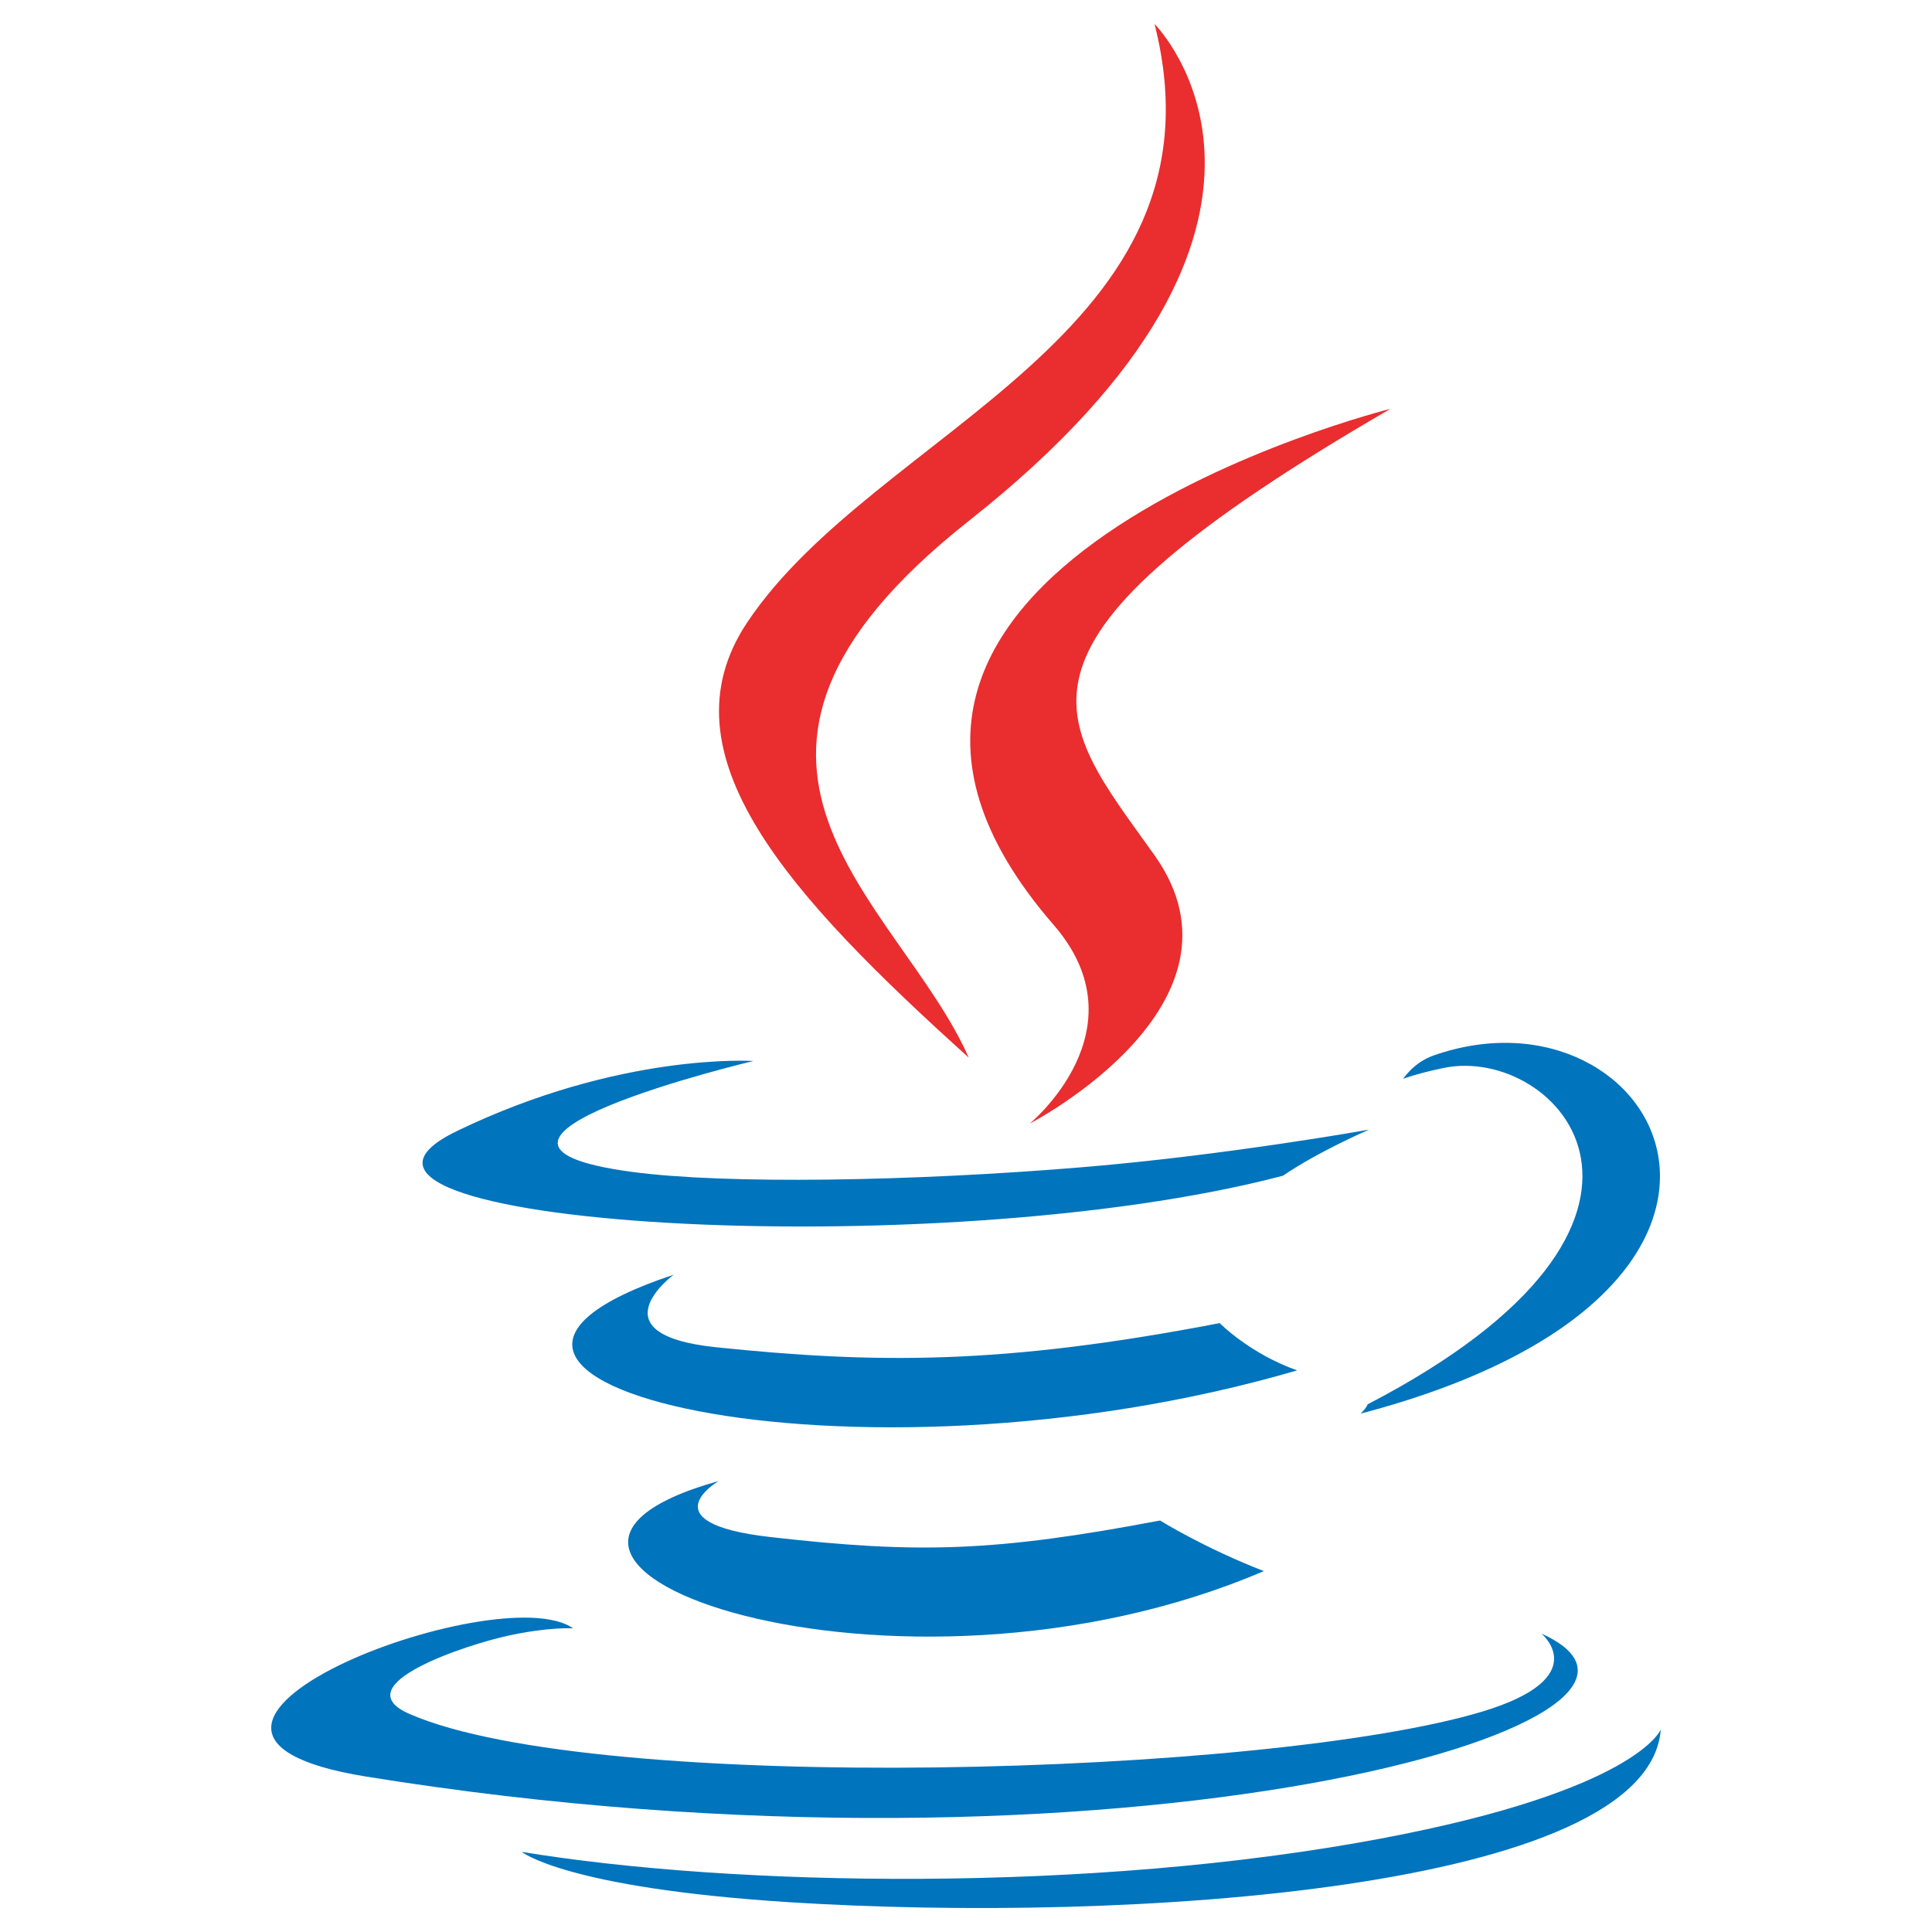
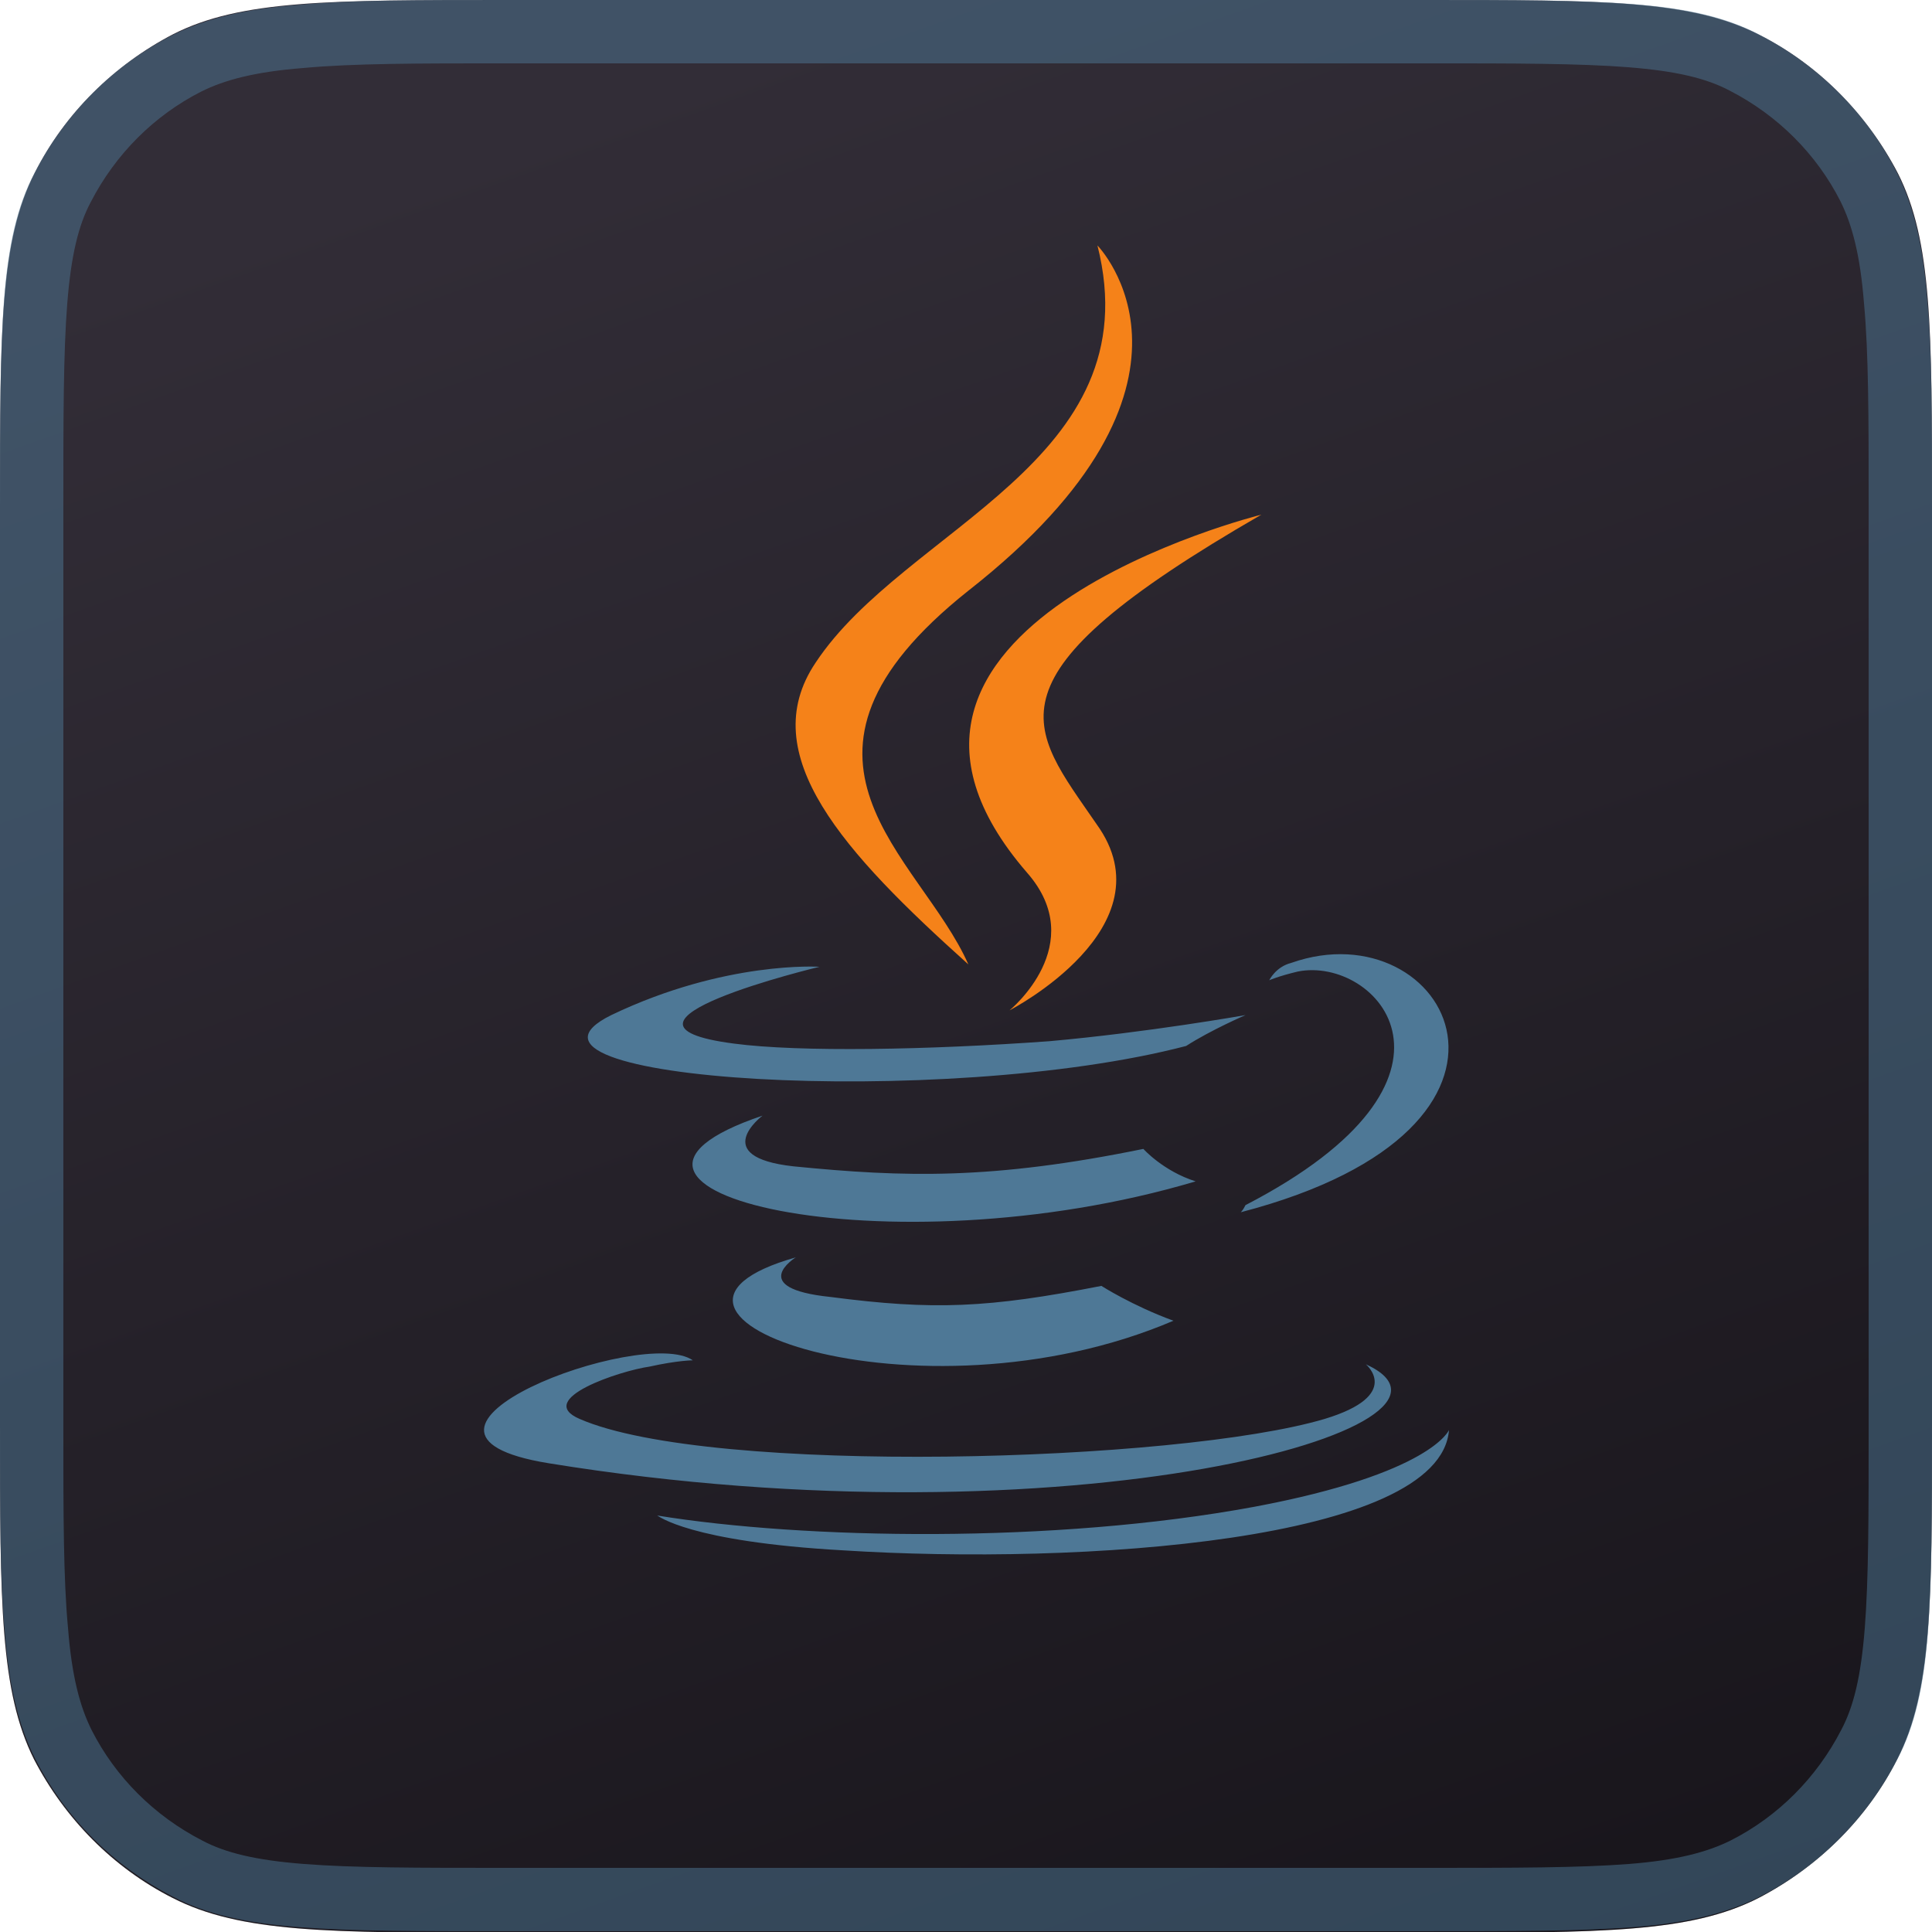
- <svg xmlns="http://www.w3.org/2000/svg" viewBox="0 0 128 128">
-   <path fill="#0074BD" d="M47.617 98.12s-4.767 2.774 3.397 3.71c9.892 1.13 14.947.968 25.845-1.092 0 0 2.871 1.795 6.873 3.351-24.439 10.47-55.308-.607-36.115-5.969zm-2.988-13.665s-5.348 3.959 2.823 4.805c10.567 1.091 18.91 1.18 33.354-1.6 0 0 1.993 2.025 5.132 3.131-29.542 8.64-62.446.68-41.309-6.336z" />
-   <path fill="#EA2D2E" d="M69.802 61.271c6.025 6.935-1.58 13.17-1.58 13.17s15.289-7.891 8.269-17.777c-6.559-9.215-11.587-13.792 15.635-29.58 0 .001-42.731 10.67-22.324 34.187z" />
-   <path fill="#0074BD" d="M102.123 108.229s3.529 2.91-3.888 5.159c-14.102 4.272-58.706 5.56-71.094.171-4.451-1.938 3.899-4.625 6.526-5.192 2.739-.593 4.303-.485 4.303-.485-4.953-3.487-32.013 6.85-13.743 9.815 49.821 8.076 90.817-3.637 77.896-9.468zM49.912 70.294s-22.686 5.389-8.033 7.348c6.188.828 18.518.638 30.011-.326 9.39-.789 18.813-2.474 18.813-2.474s-3.308 1.419-5.704 3.053c-23.042 6.061-67.544 3.238-54.731-2.958 10.832-5.239 19.644-4.643 19.644-4.643zm40.697 22.747c23.421-12.167 12.591-23.86 5.032-22.285-1.848.385-2.677.72-2.677.72s.688-1.079 2-1.543c14.953-5.255 26.451 15.503-4.823 23.725 0-.002.359-.327.468-.617z" />
-   <path fill="#EA2D2E" d="M76.491 1.587S89.459 14.563 64.188 34.51c-20.266 16.006-4.621 25.13-.007 35.559-11.831-10.673-20.509-20.07-14.688-28.815C58.041 28.42 81.722 22.195 76.491 1.587z" />
-   <path fill="#0074BD" d="M52.214 126.021c22.476 1.437 57-.8 57.817-11.436 0 0-1.571 4.032-18.577 7.231-19.186 3.612-42.854 3.191-56.887.874 0 .001 2.875 2.381 17.647 3.331z" />
+ <svg xmlns="http://www.w3.org/2000/svg" version="1.1" id="Layer_1" x="0px" y="0px" viewBox="0 0 244 244" style="enable-background:new 0 0 244 244;" xml:space="preserve">
+   <style type="text/css">
+ 	.st0{fill:url(#SVGID_1_);}
+ 	.st1{fill:url(#SVGID_00000129180432853291202880000006065547569297165722_);}
+ 	.st2{fill:none;stroke:#4E7896;stroke-width:8;stroke-opacity:0.5;}
+ 	.st3{fill:#4E7896;}
+ 	.st4{fill:#F58219;}
+ </style>
+   <g>
+     <linearGradient id="SVGID_1_" gradientUnits="userSpaceOnUse" x1="87.459" y1="246.548" x2="164.274" y2="14.042" gradientTransform="matrix(1 0 0 -1 0 264)">
+       <stop offset="0" style="stop-color:#FFFFFF" />
+       <stop offset="1" style="stop-color:#D7D7D7" />
+     </linearGradient>
+     <path class="st0" d="M0,64c0-22.4,0-33.6,4.4-42.2c3.8-7.5,10-13.6,17.5-17.5C30.4,0,41.6,0,64,0h116c22.4,0,33.6,0,42.2,4.4   c7.5,3.8,13.6,10,17.5,17.5C244,30.4,244,41.6,244,64v116c0,22.4,0,33.6-4.4,42.2c-3.8,7.5-10,13.6-17.5,17.5   c-8.6,4.4-19.8,4.4-42.2,4.4H64c-22.4,0-33.6,0-42.2-4.4c-7.5-3.8-13.6-10-17.5-17.5C0,213.6,0,202.4,0,180V64z" />
+     <linearGradient id="SVGID_00000102504891108065130450000011510790507742704563_" gradientUnits="userSpaceOnUse" x1="82.151" y1="253.503" x2="170.919" y2="5.118" gradientTransform="matrix(1 0 0 -1 0 264)">
+       <stop offset="0" style="stop-color:#322D37" />
+       <stop offset="1" style="stop-color:#18151B" />
+     </linearGradient>
+     <path style="fill:url(#SVGID_00000102504891108065130450000011510790507742704563_);" d="M0,64c0-22.4,0-33.6,4.4-42.2   c3.8-7.5,10-13.6,17.5-17.5C30.4,0,41.6,0,64,0h116c22.4,0,33.6,0,42.2,4.4c7.5,3.8,13.6,10,17.5,17.5C244,30.4,244,41.6,244,64   v116c0,22.4,0,33.6-4.4,42.2c-3.8,7.5-10,13.6-17.5,17.5c-8.6,4.4-19.8,4.4-42.2,4.4H64c-22.4,0-33.6,0-42.2-4.4   c-7.5-3.8-13.6-10-17.5-17.5C0,213.6,0,202.4,0,180V64z" />
+     <path class="st2" d="M4,64c0-11.3,0-19.5,0.5-25.9c0.5-6.4,1.5-10.8,3.4-14.4c3.5-6.8,9-12.3,15.7-15.7c3.6-1.8,8-2.9,14.4-3.4   C44.5,4,52.7,4,64,4h116c11.3,0,19.5,0,25.9,0.5c6.4,0.5,10.8,1.5,14.4,3.4c6.8,3.5,12.3,9,15.7,15.7c1.8,3.6,2.9,8,3.4,14.4   C240,44.5,240,52.7,240,64v116c0,11.3,0,19.5-0.5,25.9c-0.5,6.4-1.5,10.8-3.4,14.4c-3.5,6.8-9,12.3-15.7,15.7   c-3.6,1.8-8,2.9-14.4,3.4c-6.5,0.5-14.7,0.5-25.9,0.5H64c-11.3,0-19.5,0-25.9-0.5c-6.4-0.5-10.8-1.5-14.4-3.4   c-6.8-3.5-12.3-9-15.7-15.7c-1.8-3.6-2.9-8-3.4-14.4C4,199.5,4,191.3,4,180V64z" />
+   </g>
+   <path class="st3" d="M100.5,158.8c0,0-6.3,3.9,4.4,5c13,1.7,19.9,1.4,34.2-1.4c0,0,3.9,2.5,9.1,4.4  C115.9,180.6,75.1,166,100.5,158.8L100.5,158.8z M96.3,140.9c0,0-6.9,5.2,3.9,6.4c14.1,1.4,25.1,1.7,44.2-2.2c0,0,2.5,2.8,6.6,4.1  C112,160.8,68.4,150.3,96.3,140.9L96.3,140.9z M172.5,172.3c0,0,4.7,3.9-5.2,6.9c-18.5,5.5-77.6,7.2-94.1,0  c-5.8-2.5,5.2-6.1,8.8-6.6c3.6-0.8,5.5-0.8,5.5-0.8c-6.3-4.4-42.2,9.1-18.2,13C135.2,195.5,189.6,180.1,172.5,172.3z M103.5,122.1  c0,0-30.1,7.2-10.8,9.7c8.3,1.1,24.6,0.8,39.8-0.3c12.4-1.1,24.8-3.3,24.8-3.3s-4.4,1.9-7.5,3.9c-30.6,8-89.4,4.4-72.6-3.9  C91.6,121.3,103.5,122.1,103.5,122.1z M157.3,152.2c30.9-16,16.6-31.5,6.6-29.5c-2.5,0.6-3.6,1.1-3.6,1.1s0.8-1.7,2.8-2.2  c19.6-6.9,35.1,20.7-6.4,31.5C156.8,153,157,152.8,157.3,152.2L157.3,152.2z M106.5,195.8c29.8,1.9,75.4-1.1,76.5-15.2  c0,0-2.2,5.5-24.6,9.7c-25.4,4.7-56.9,4.1-75.4,1.1C83.1,191.4,86.9,194.7,106.5,195.8L106.5,195.8z" />
+   <path class="st4" d="M138.6,31c0,0,17.1,17.4-16.3,43.6c-26.8,21.3-6.1,33.4,0,47.2c-15.7-14.1-27.1-26.5-19.3-38.1  C114.3,66.6,145.5,58.3,138.6,31z M129.7,110.2c8,9.1-2.2,17.4-2.2,17.4s20.4-10.5,11-23.5C130,91.7,123.4,85.7,159.3,65  C159.3,65,102.7,79,129.7,110.2z" />
</svg>
